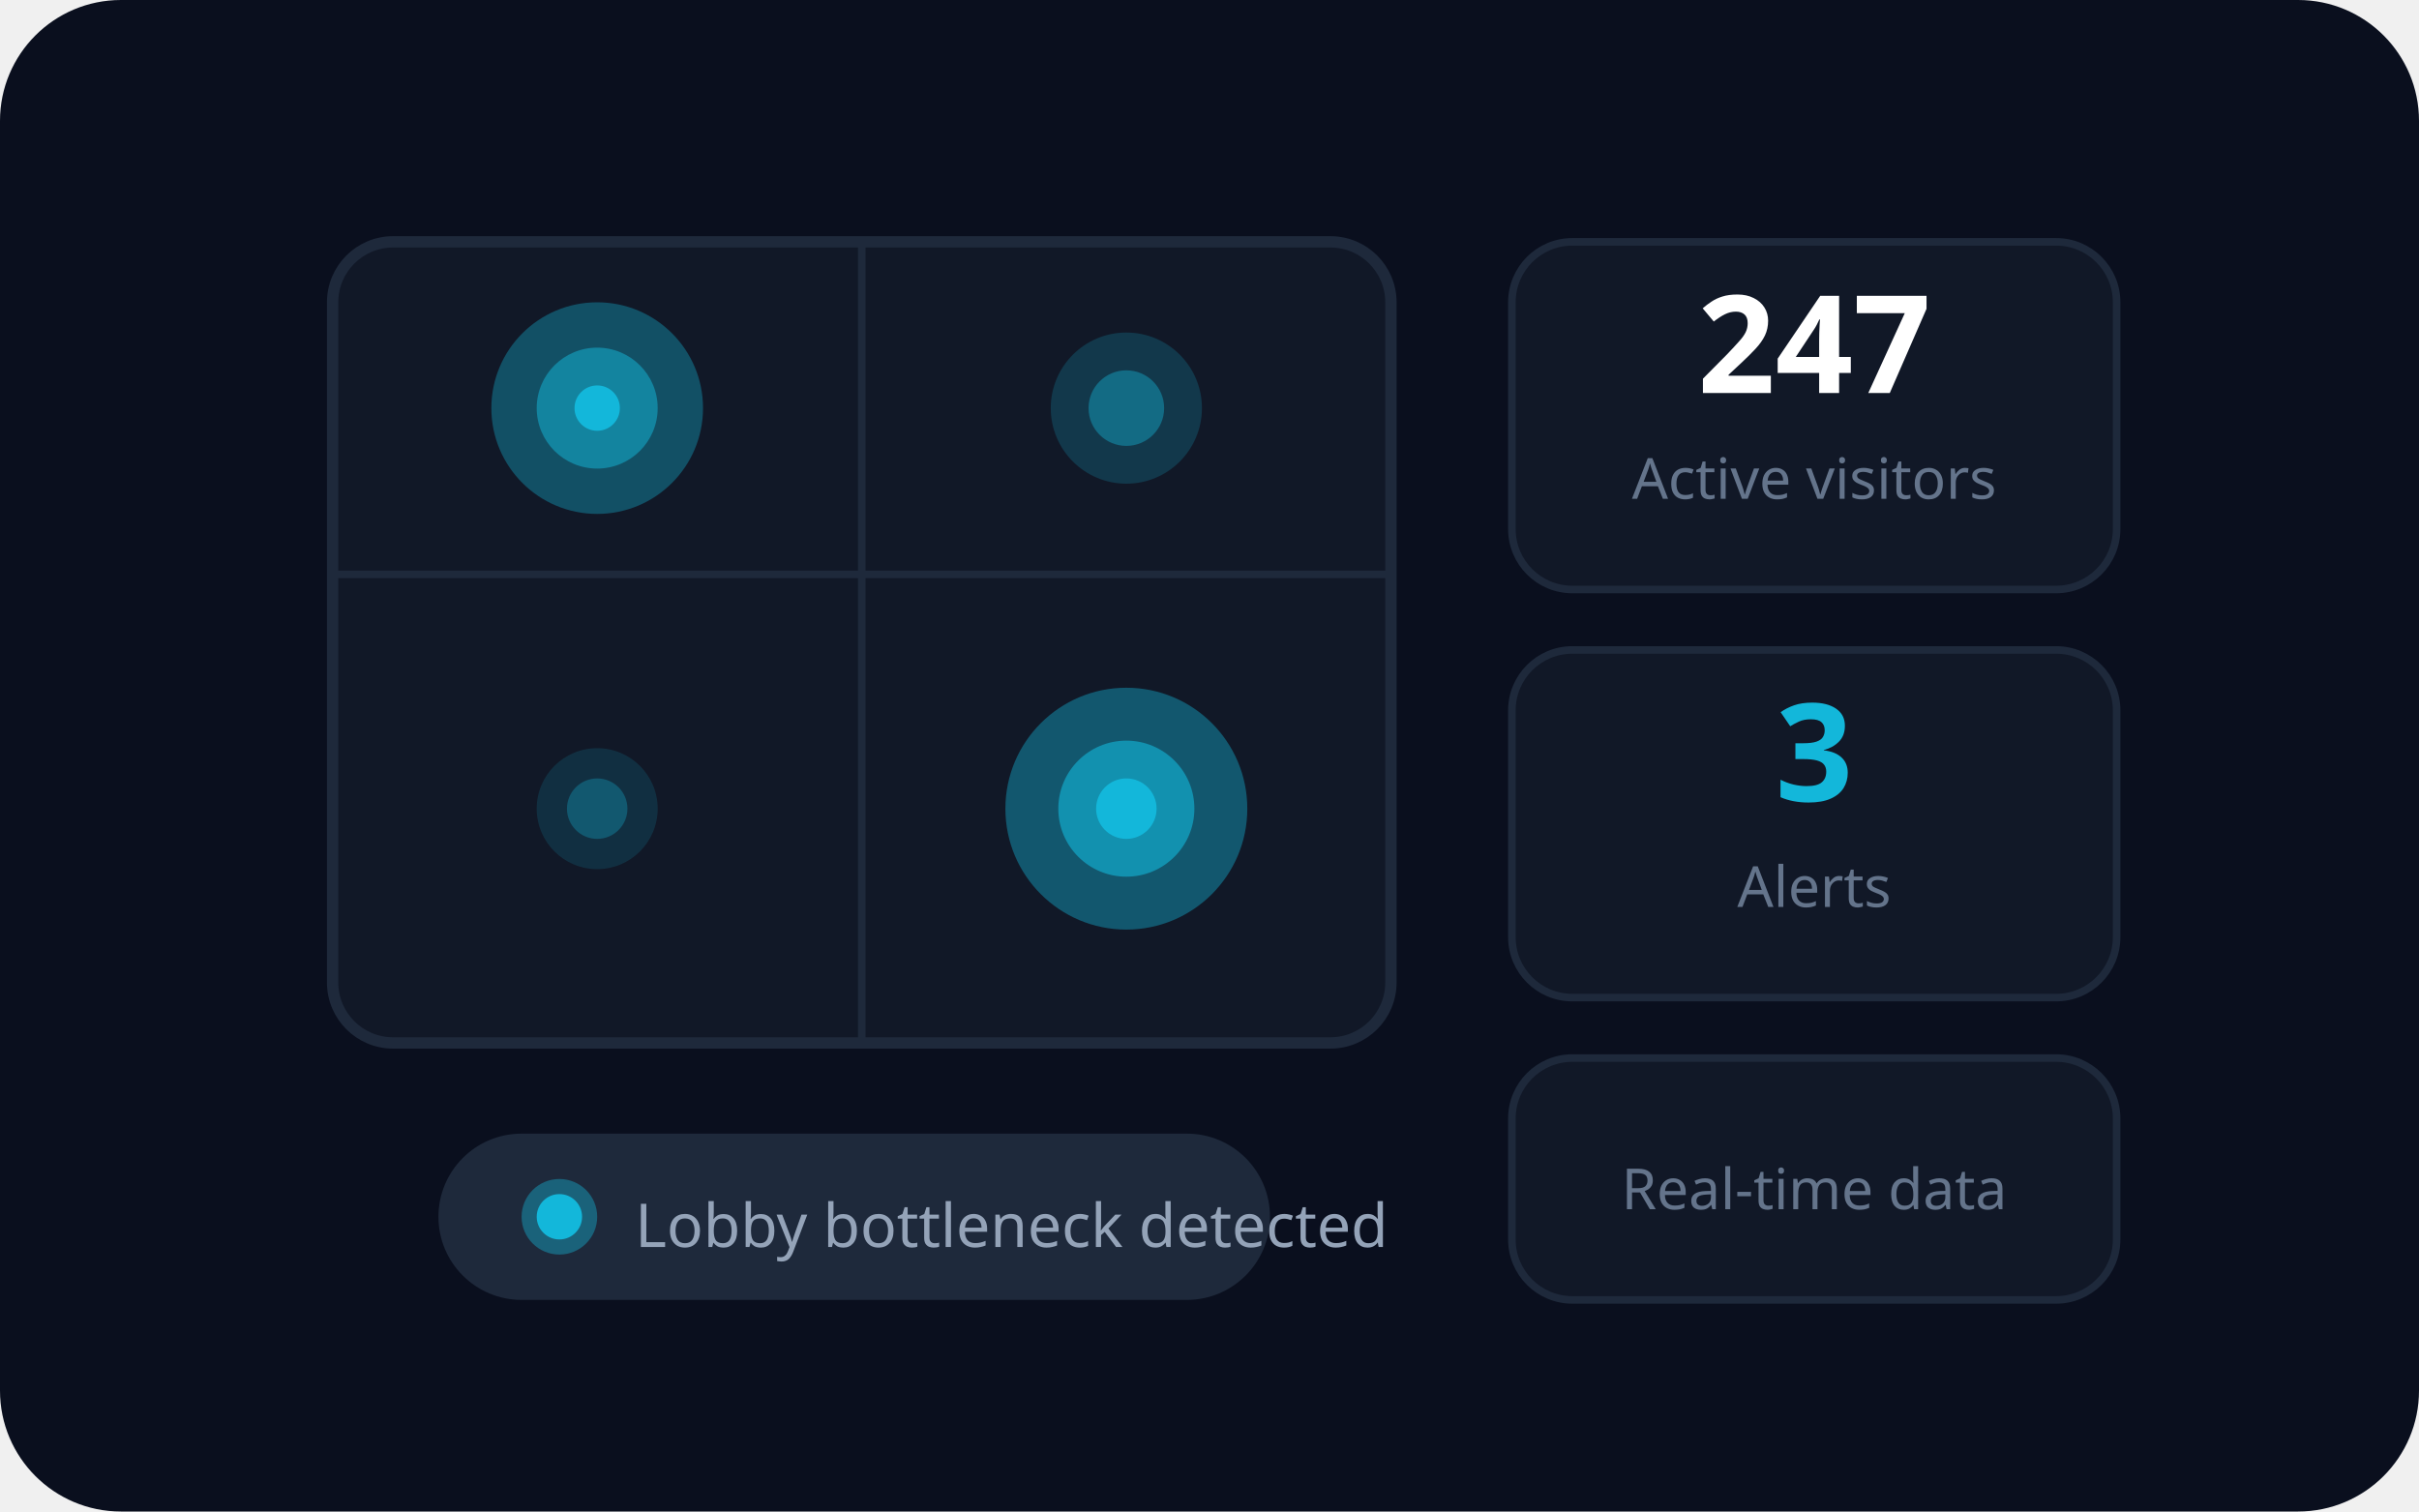
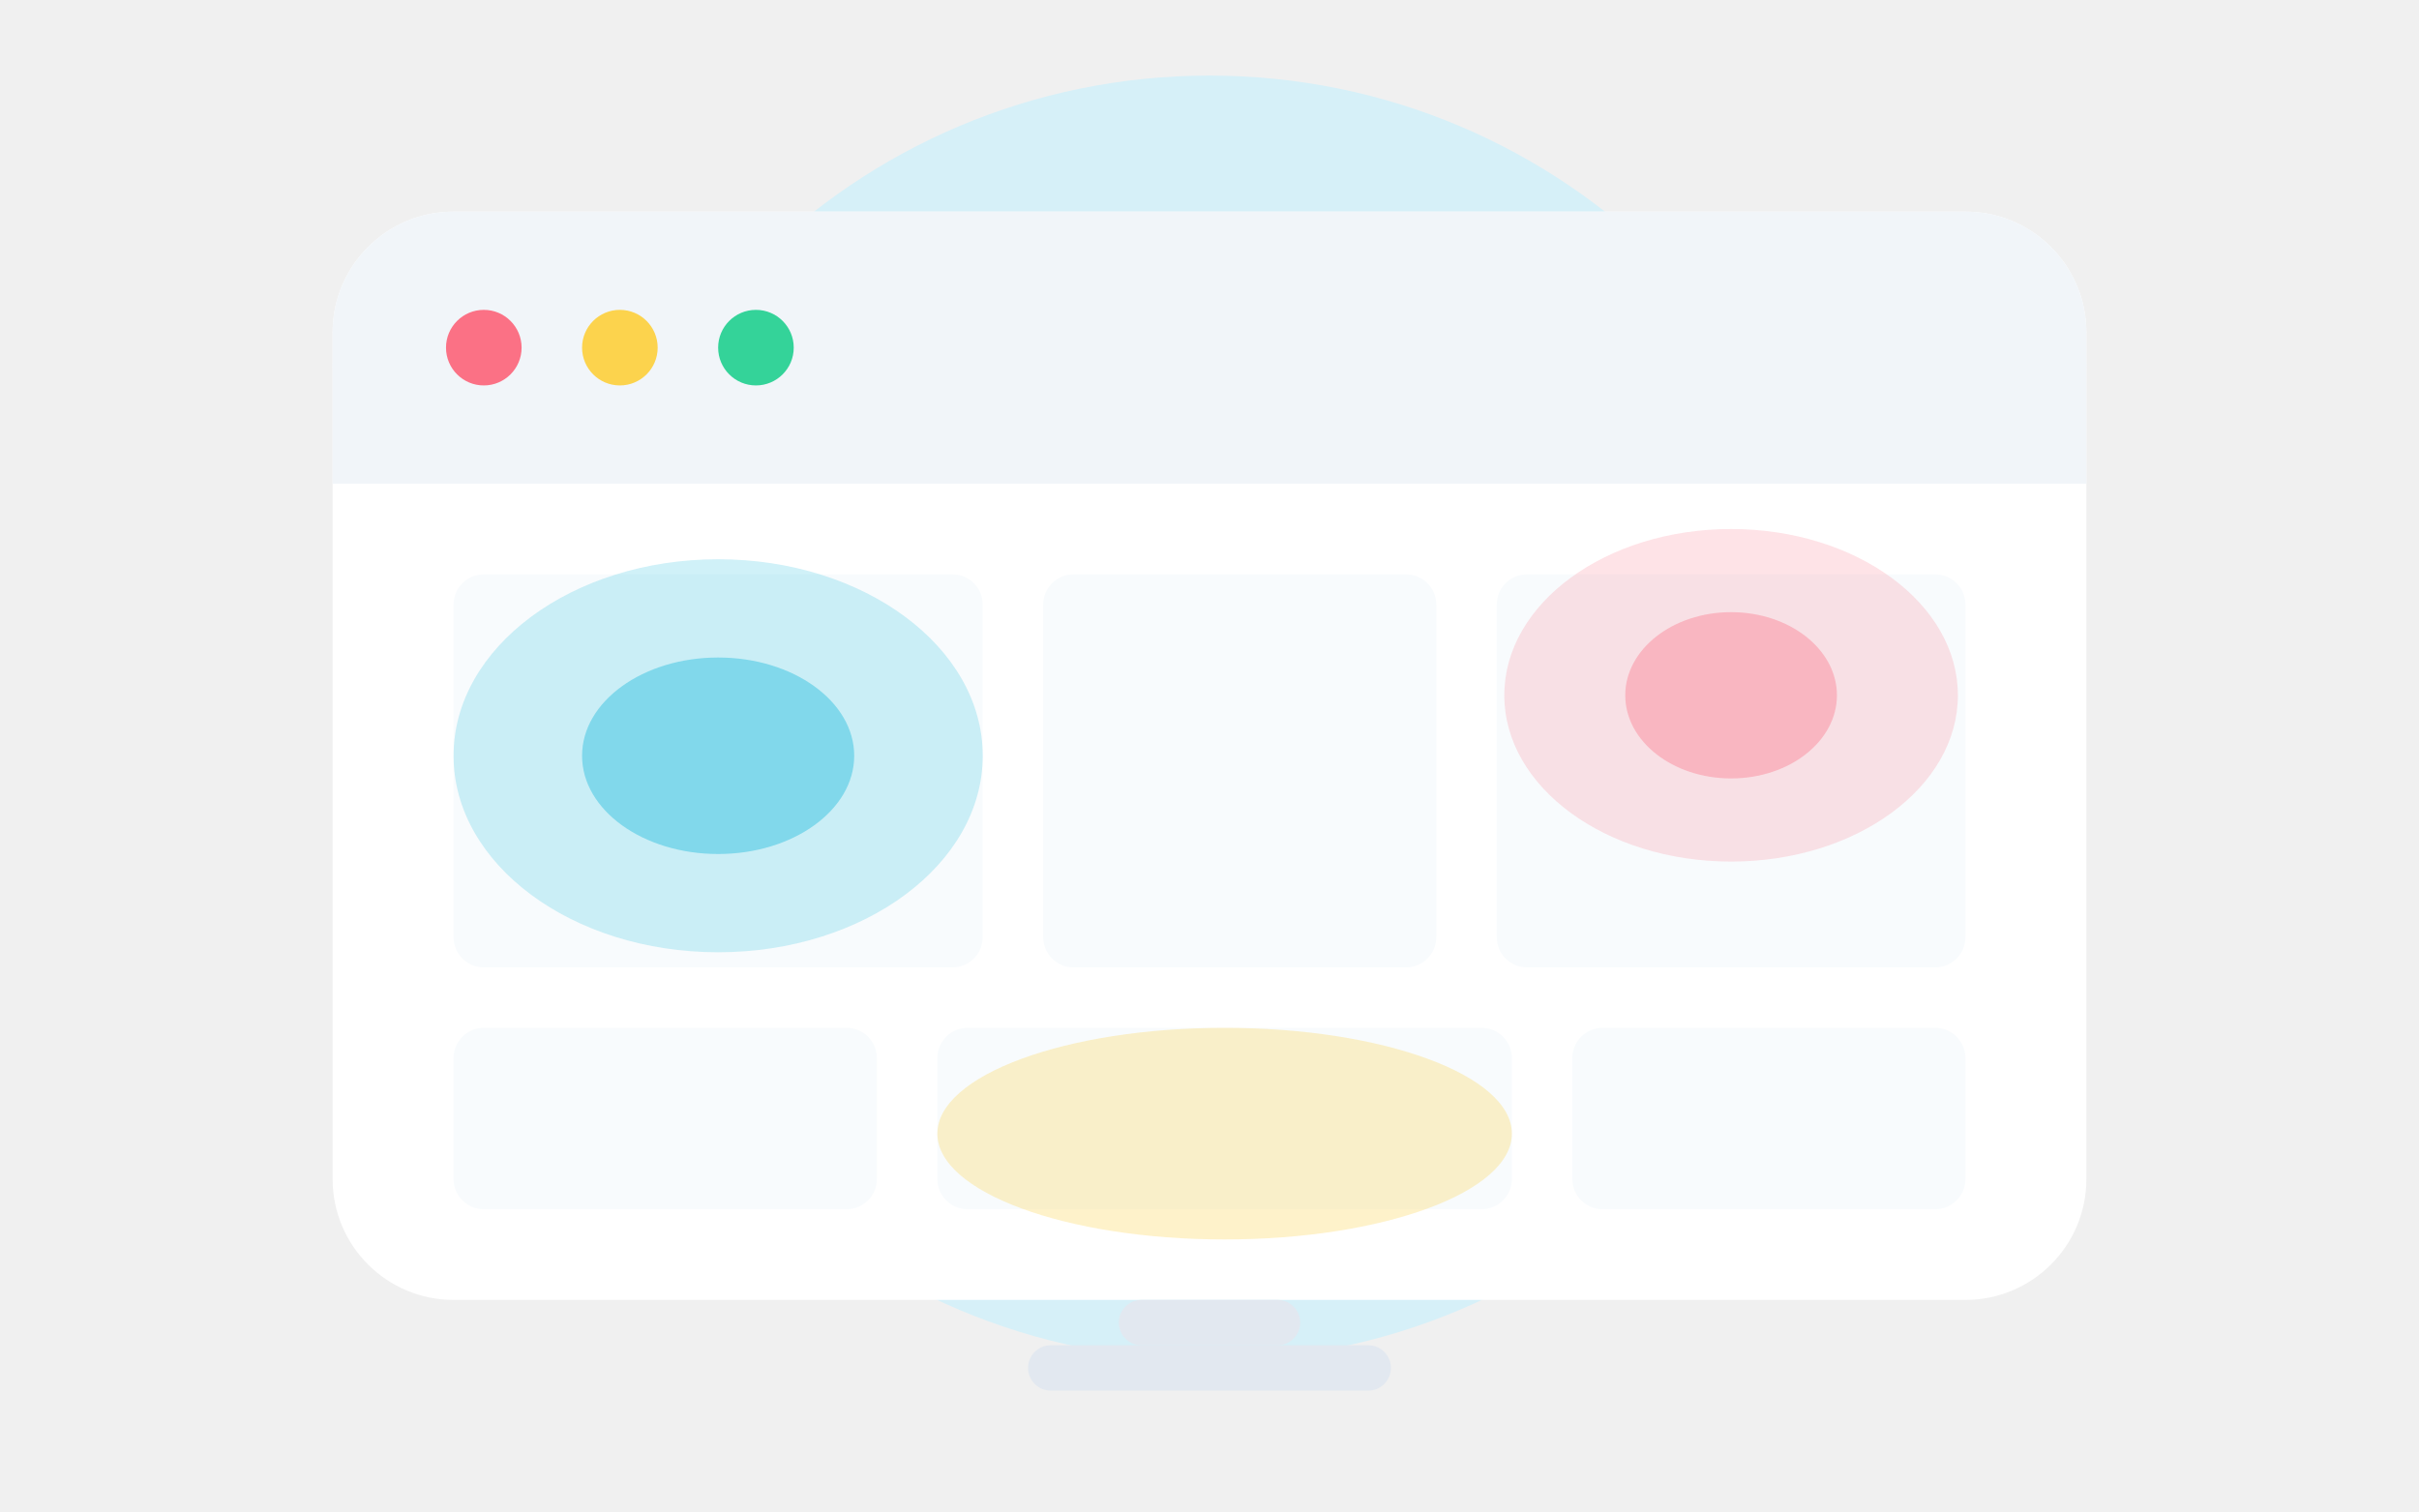
- <svg xmlns="http://www.w3.org/2000/svg" width="320" height="200" viewBox="0 0 320 200" fill="none">
-   <rect width="320" height="200" rx="16" fill="#0A0F1E" />
-   <rect x="44" y="32" width="140" height="106" rx="8" fill="#111827" />
-   <rect x="44" y="32" width="140" height="106" rx="8" fill="none" stroke="#1E293B" stroke-width="1.5" />
-   <line x1="44" y1="76" x2="184" y2="76" stroke="#1E293B" stroke-width="1" />
-   <line x1="114" y1="32" x2="114" y2="138" stroke="#1E293B" stroke-width="1" />
-   <circle cx="79" cy="54" r="14" fill="#13B7DA" opacity="0.35" />
-   <circle cx="79" cy="54" r="8" fill="#13B7DA" opacity="0.5" />
-   <circle cx="79" cy="54" r="3" fill="#13B7DA" />
-   <circle cx="149" cy="54" r="10" fill="#13B7DA" opacity="0.2" />
-   <circle cx="149" cy="54" r="5" fill="#13B7DA" opacity="0.4" />
-   <circle cx="79" cy="107" r="8" fill="#13B7DA" opacity="0.15" />
-   <circle cx="79" cy="107" r="4" fill="#13B7DA" opacity="0.3" />
-   <circle cx="149" cy="107" r="16" fill="#13B7DA" opacity="0.4" />
-   <circle cx="149" cy="107" r="9" fill="#13B7DA" opacity="0.6" />
-   <circle cx="149" cy="107" r="4" fill="#13B7DA" />
-   <rect x="58" y="150" width="110" height="22" rx="11" fill="#1E293B" />
-   <circle cx="74" cy="161" r="5" fill="#13B7DA" opacity="0.4" />
-   <circle cx="74" cy="161" r="3" fill="#13B7DA" />
-   <text x="84" y="165" font-family="system-ui,sans-serif" font-size="8" fill="#94A3B8">Lobby bottleneck detected</text>
-   <rect x="200" y="32" width="80" height="46" rx="8" fill="#111827" stroke="#1E293B" stroke-width="1" />
-   <text x="240" y="52" font-family="system-ui,sans-serif" font-size="18" font-weight="700" fill="white" text-anchor="middle">247</text>
-   <text x="240" y="66" font-family="system-ui,sans-serif" font-size="7.5" fill="#64748B" text-anchor="middle">Active visitors</text>
-   <rect x="200" y="86" width="80" height="46" rx="8" fill="#13B7DA" opacity="1" />
-   <rect x="200" y="86" width="80" height="46" rx="8" fill="#111827" stroke="#1E293B" stroke-width="1" />
-   <text x="240" y="106" font-family="system-ui,sans-serif" font-size="18" font-weight="700" fill="#13B7DA" text-anchor="middle">3</text>
-   <text x="240" y="120" font-family="system-ui,sans-serif" font-size="7.5" fill="#64748B" text-anchor="middle">Alerts</text>
-   <rect x="200" y="140" width="80" height="32" rx="8" fill="#111827" stroke="#1E293B" stroke-width="1" />
-   <text x="240" y="160" font-family="system-ui,sans-serif" font-size="7.5" fill="#64748B" text-anchor="middle">Real-time data</text>
+ <svg xmlns="http://www.w3.org/2000/svg" viewBox="0 0 320 200" fill="none">
+   <circle cx="160" cy="95" r="85" fill="#D6F0F8" />
+   <rect x="44" y="28" width="232" height="144" rx="16" fill="white" />
+   <rect x="44" y="28" width="232" height="36" rx="16" fill="#F1F5F9" />
+   <rect x="44" y="48" width="232" height="16" fill="#F1F5F9" />
+   <circle cx="64" cy="46" r="5" fill="#FB7185" />
+   <circle cx="82" cy="46" r="5" fill="#FCD34D" />
+   <circle cx="100" cy="46" r="5" fill="#34D399" />
+   <rect x="60" y="76" width="70" height="52" rx="4" fill="#F8FBFD" />
+   <rect x="138" y="76" width="52" height="52" rx="4" fill="#F8FBFD" />
+   <rect x="198" y="76" width="62" height="52" rx="4" fill="#F8FBFD" />
+   <rect x="60" y="136" width="56" height="24" rx="4" fill="#F8FBFD" />
+   <rect x="124" y="136" width="76" height="24" rx="4" fill="#F8FBFD" />
+   <rect x="208" y="136" width="52" height="24" rx="4" fill="#F8FBFD" />
+   <ellipse cx="95" cy="100" rx="35" ry="26" fill="#13B7DA" opacity="0.2" />
+   <ellipse cx="95" cy="100" rx="18" ry="13" fill="#13B7DA" opacity="0.4" />
+   <ellipse cx="162" cy="150" rx="38" ry="14" fill="#FCD34D" opacity="0.3" />
+   <ellipse cx="229" cy="92" rx="30" ry="22" fill="#FB7185" opacity="0.2" />
+   <ellipse cx="229" cy="92" rx="14" ry="11" fill="#FB7185" opacity="0.38" />
+   <rect x="148" y="172" width="24" height="6" rx="3" fill="#E2E8F0" />
+   <rect x="136" y="178" width="48" height="6" rx="3" fill="#E2E8F0" />
</svg>
